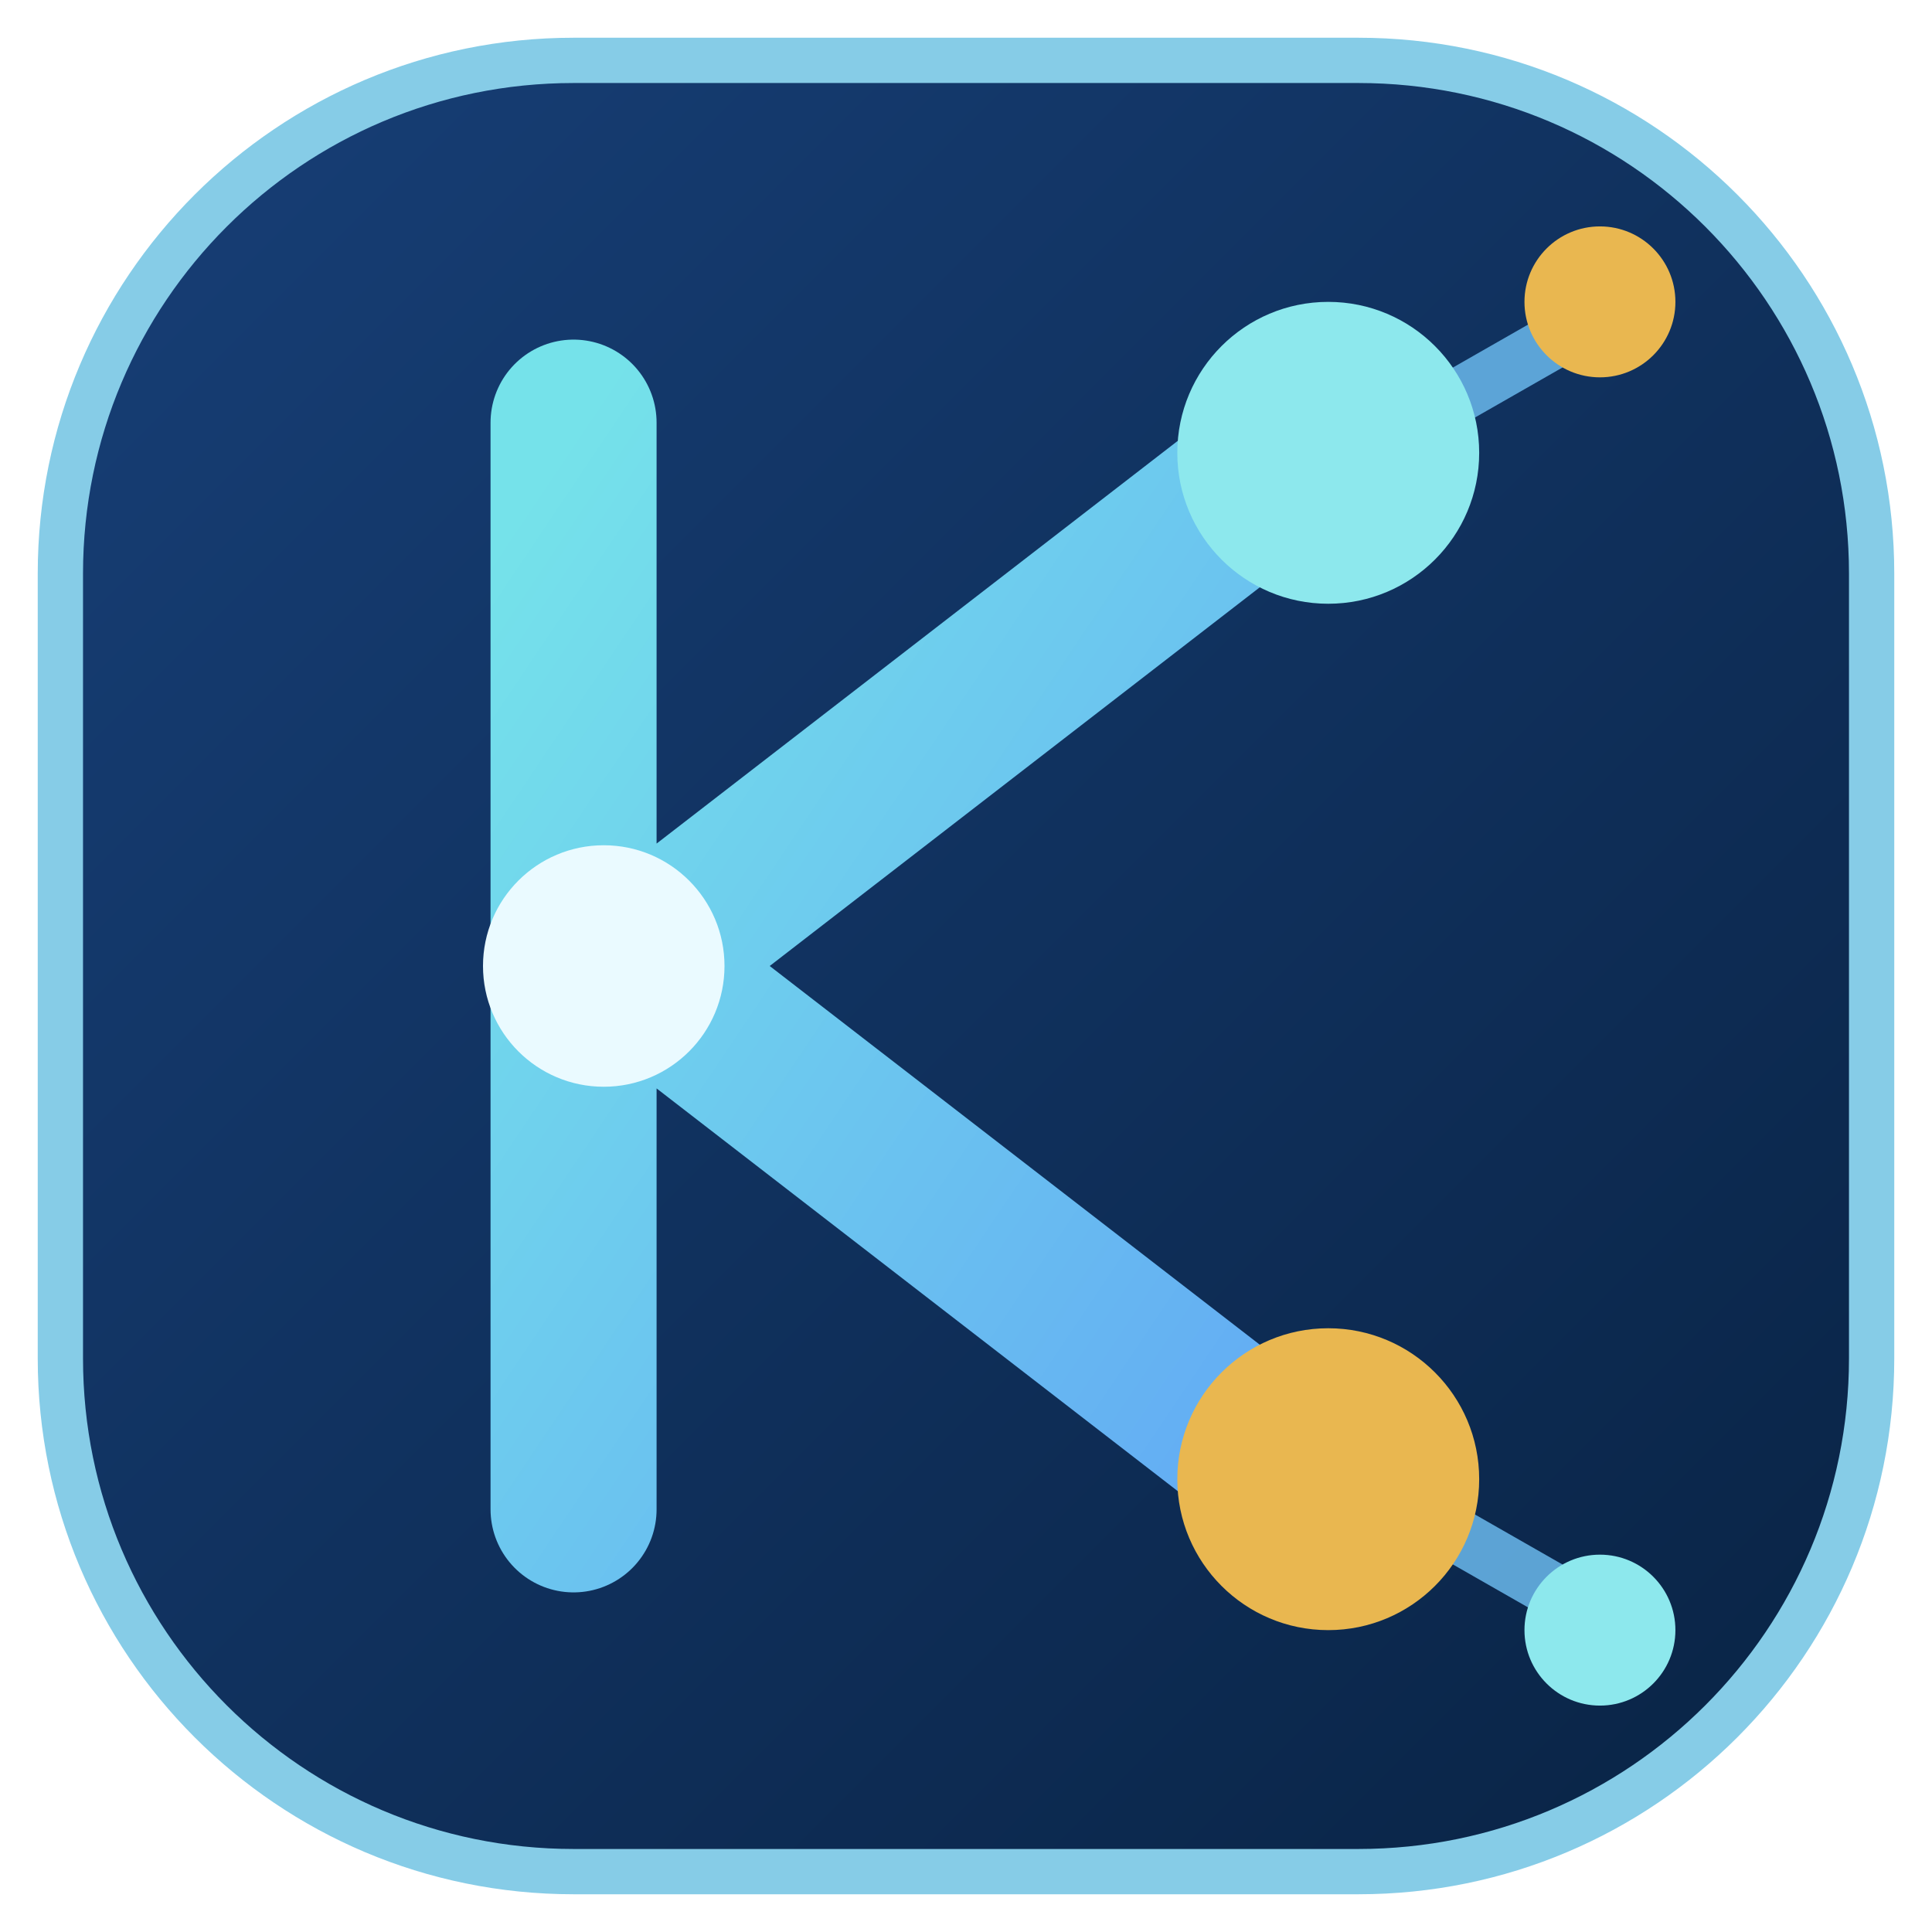
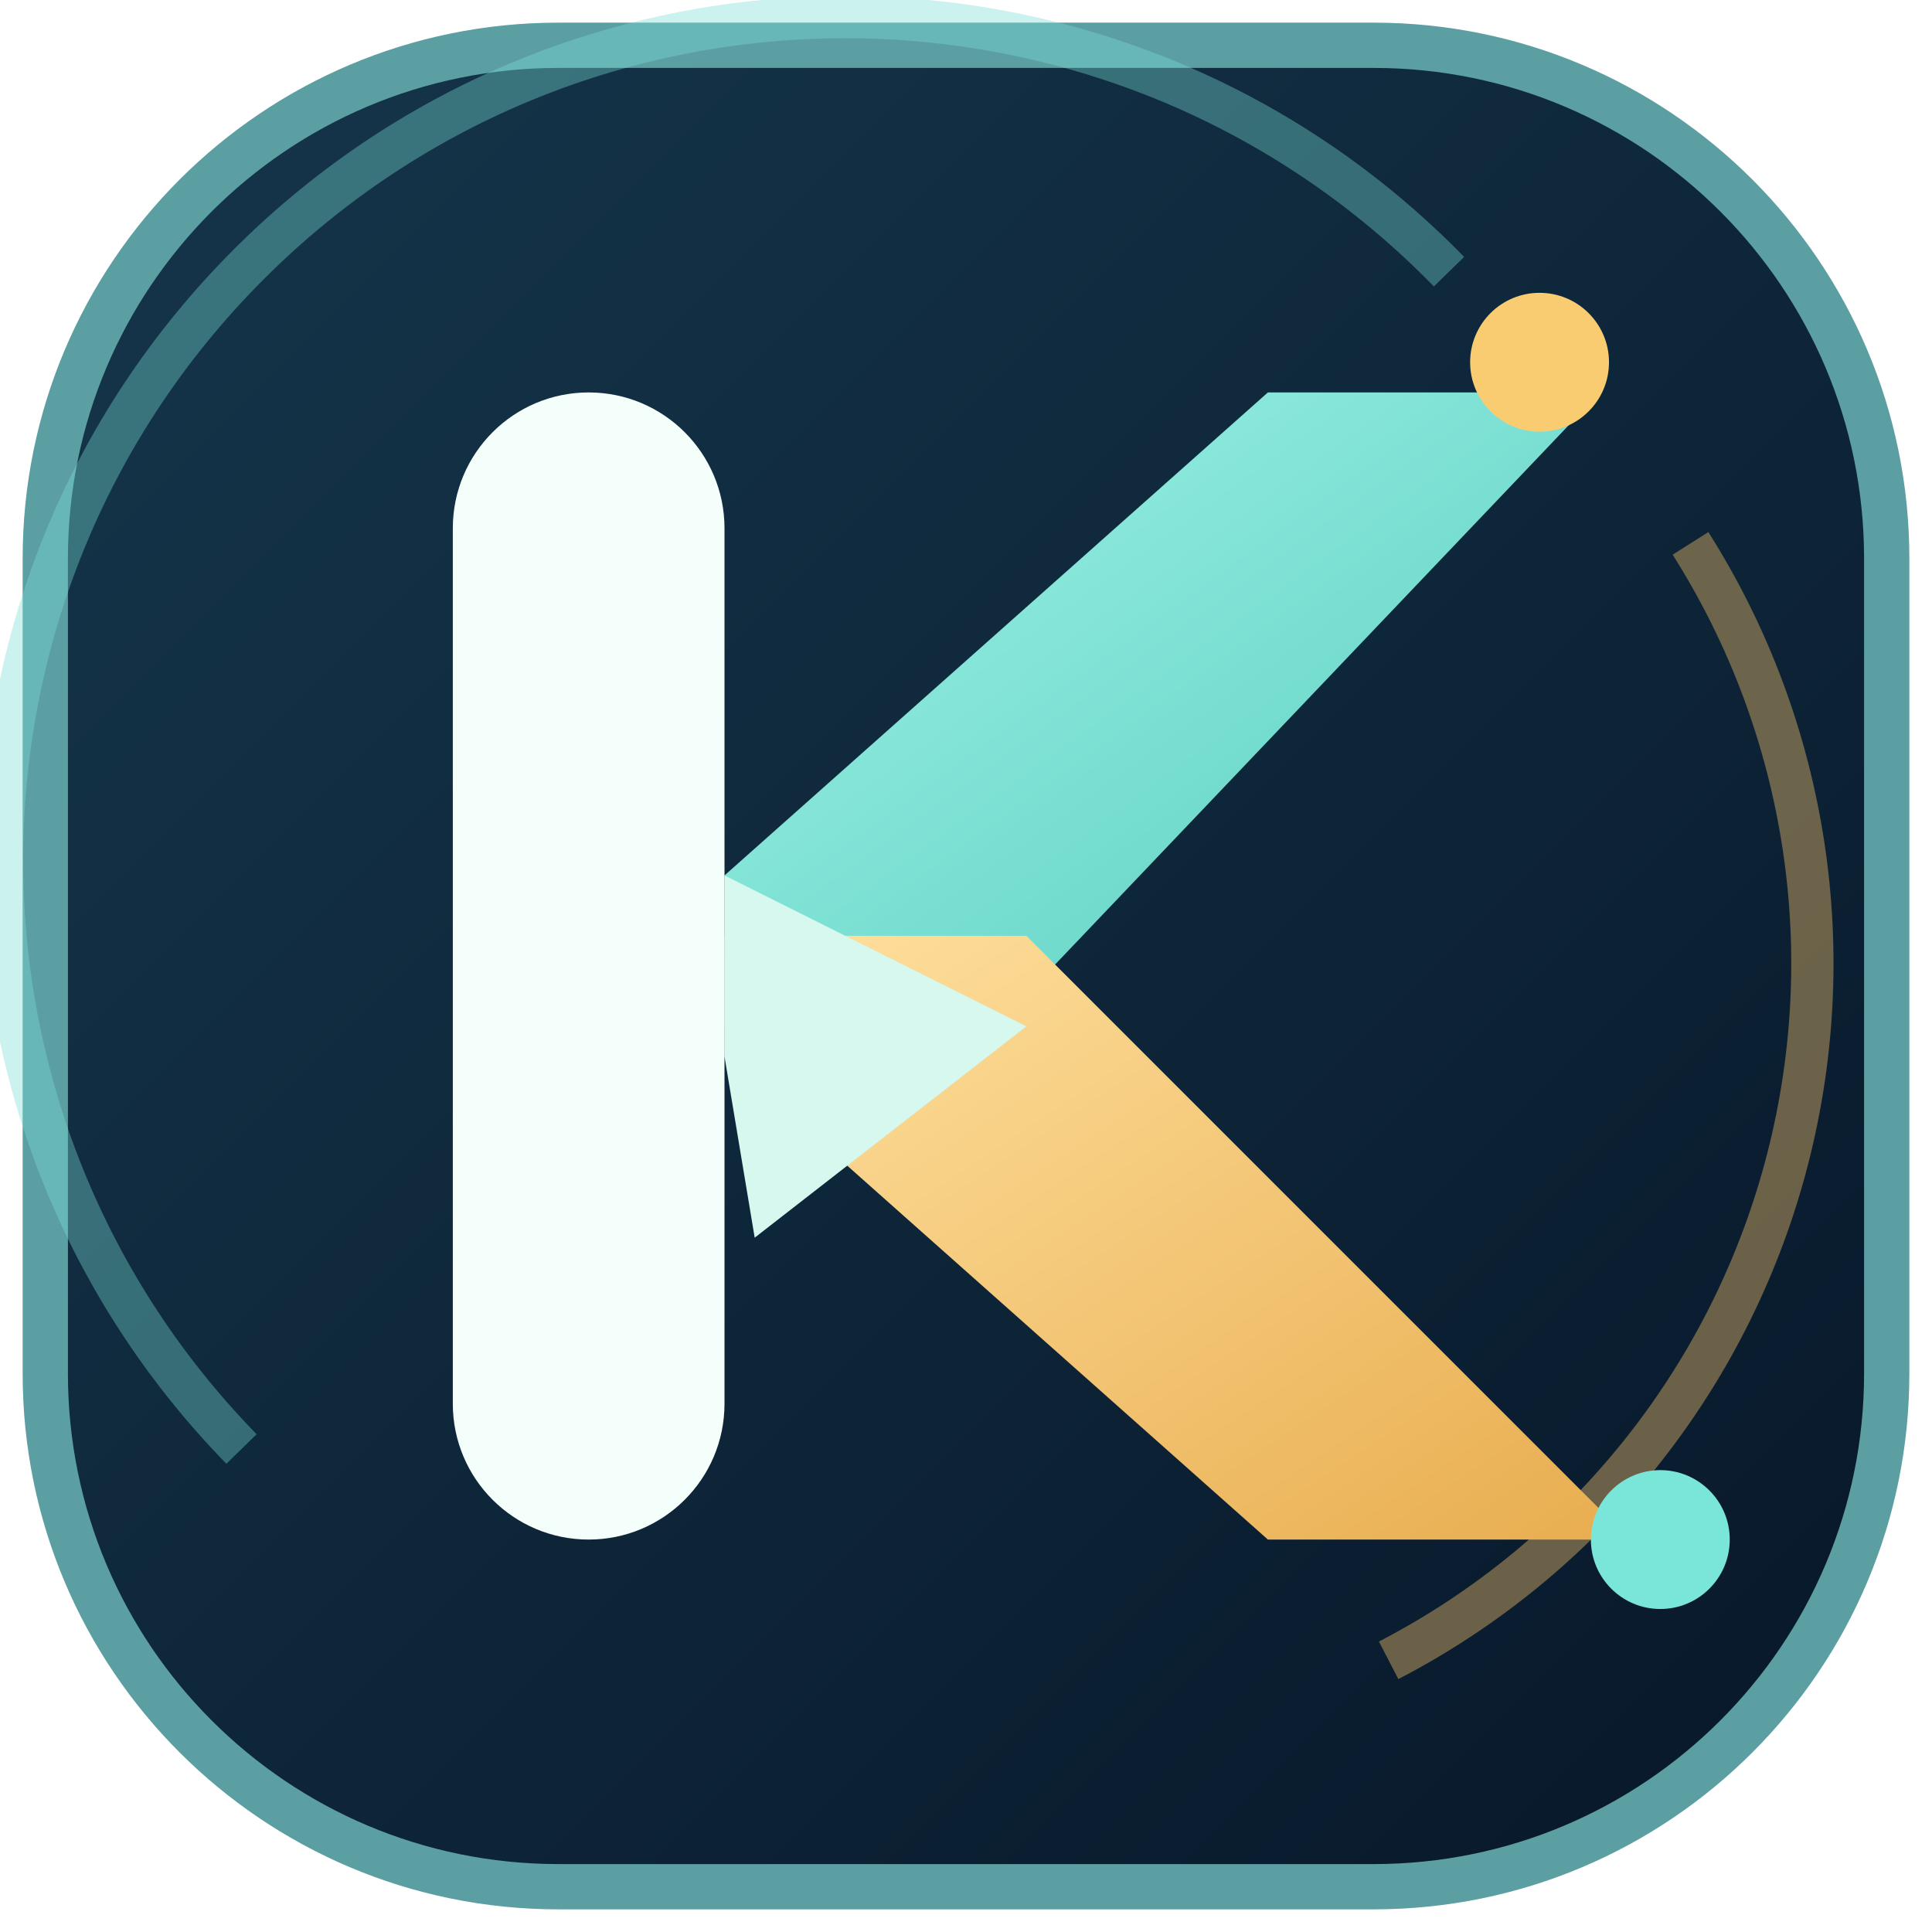
<svg xmlns="http://www.w3.org/2000/svg" viewBox="0 0 64 64" role="img" aria-label="Khamis.AI logo">
  <defs>
-     <linearGradient id="bg" x1="0" y1="0" x2="1" y2="1">
-       <stop stop-color="#173f77" />
-       <stop offset="1" stop-color="#092344" />
+     <linearGradient id="tile" x1="0" y1="0" x2="1" y2="1">
+       <stop stop-color="#15364b" />
+       <stop offset="1" stop-color="#081729" />
    </linearGradient>
-     <linearGradient id="line" x1="0" y1="0" x2="1" y2="1">
-       <stop stop-color="#75e2ea" />
-       <stop offset="1" stop-color="#62a9f4" />
+     <linearGradient id="mint" x1="0" y1="0" x2="1" y2="1">
+       <stop stop-color="#a0f2e7" />
+       <stop offset="1" stop-color="#56cdbf" />
+     </linearGradient>
+     <linearGradient id="gold" x1="0" y1="0" x2="1" y2="1">
+       <stop stop-color="#ffe1a0" />
+       <stop offset="1" stop-color="#e8ad4f" />
    </linearGradient>
  </defs>
-   <rect x="2" y="2" width="60" height="60" rx="17" fill="url(#bg)" stroke="#86cce7" stroke-width="1.5" />
-   <path d="M19 14v36M21 32 43 15M21 32l22 17" fill="none" stroke="url(#line)" stroke-width="5.5" stroke-linecap="round" stroke-linejoin="round" />
-   <path d="M45 15 52 11M45 49l7 4" fill="none" stroke="#6ab8ec" stroke-width="1.8" stroke-linecap="round" opacity=".85" />
-   <circle cx="44" cy="15" r="5" fill="#8de8ed" />
-   <circle cx="44" cy="49" r="5" fill="#e9b750" />
-   <circle cx="20" cy="32" r="4" fill="#eafaff" />
-   <circle cx="53" cy="10" r="2.5" fill="#e9b750" />
-   <circle cx="53" cy="54" r="2.5" fill="#8de8ed" />
+   <rect x="1.5" y="1.5" width="61" height="61" rx="17" fill="url(#tile)" stroke="#5c9fa3" stroke-width="1.5" />
+   <path d="M8 48A26 26 0 0 1 48 9" fill="none" stroke="#77dcd1" stroke-width="1.4" opacity=".38" />
+   <path d="M56 18a26 26 0 0 1-10 37" fill="none" stroke="#e9bb68" stroke-width="1.4" opacity=".43" />
+   <rect x="15" y="13" width="9" height="38" rx="4.5" fill="#f4fffc" />
+   <path d="M24 29 42 13h11L33 34h-9z" fill="url(#mint)" />
+   <path d="M24 31h10l20 20H42L24 35z" fill="url(#gold)" />
+   <path d="M24 29 34 34l-9 7-1-6z" fill="#d6f8ef" />
+   <circle cx="51" cy="12" r="2.3" fill="#f9cc72" />
+   <circle cx="55" cy="51" r="2.3" fill="#7ae5d9" />
</svg>
